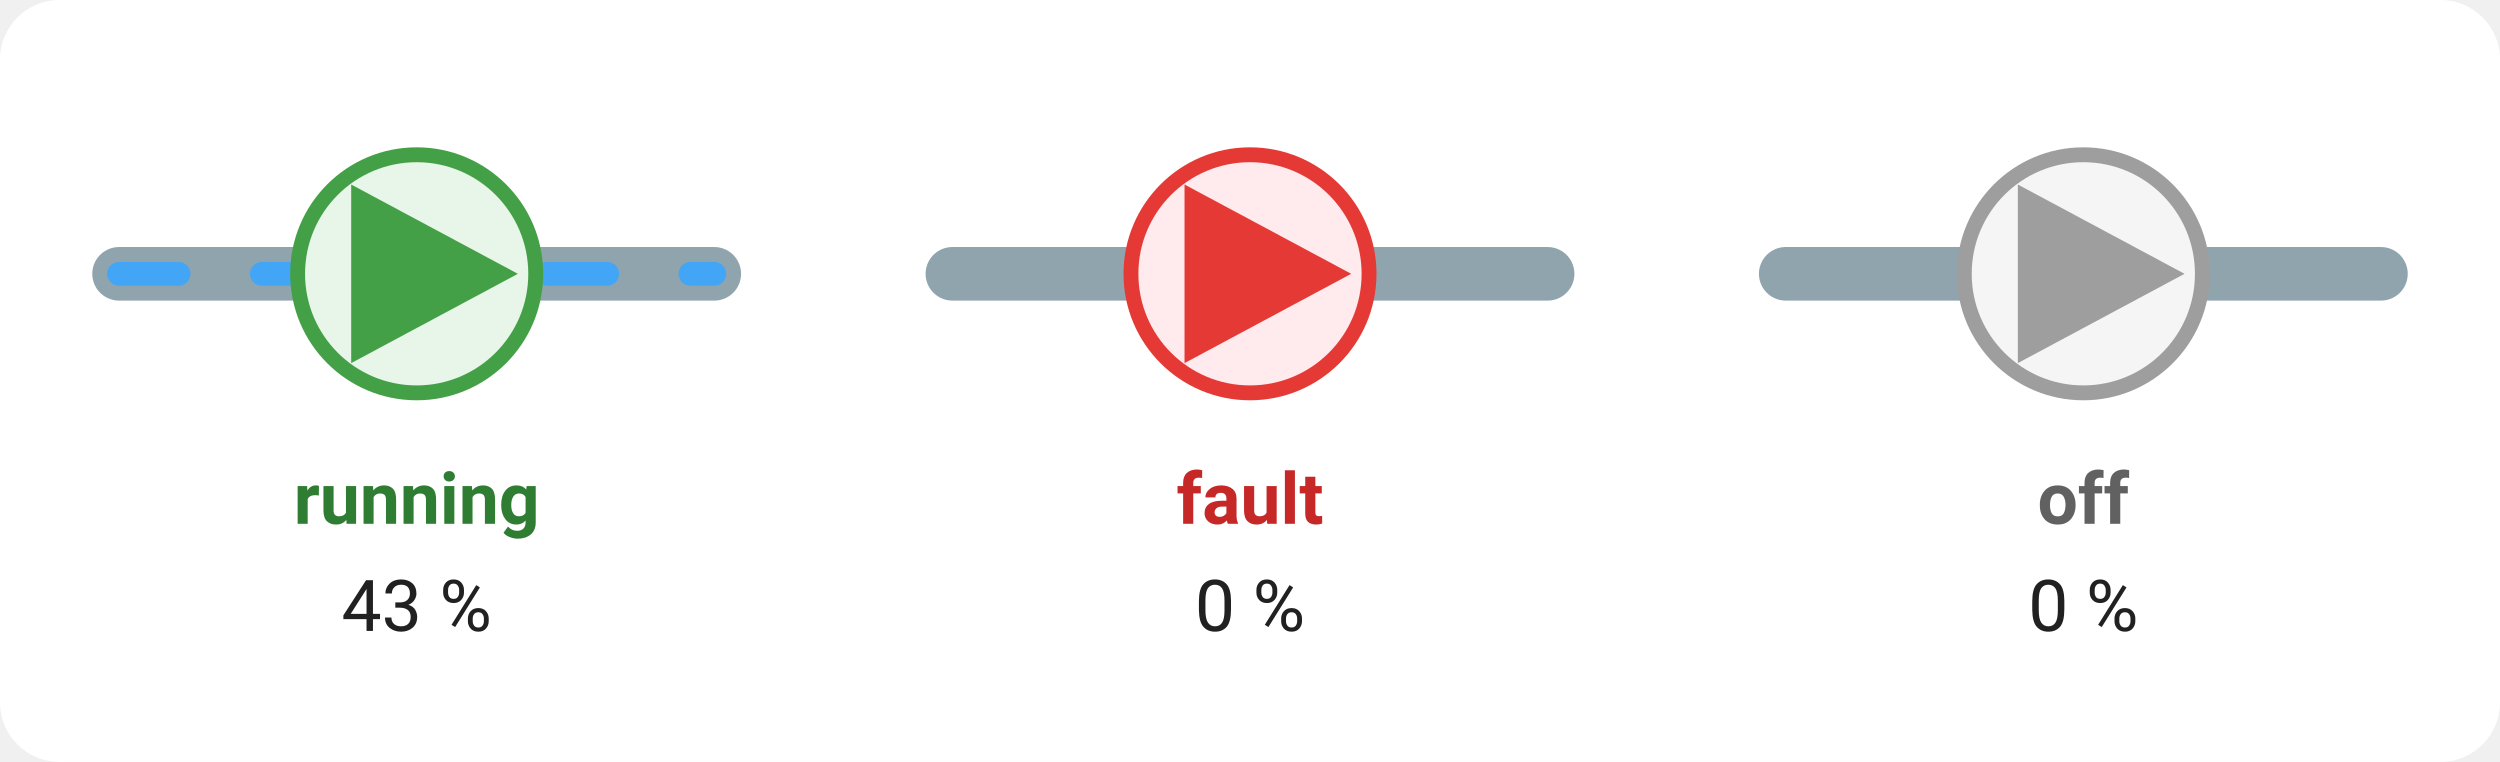
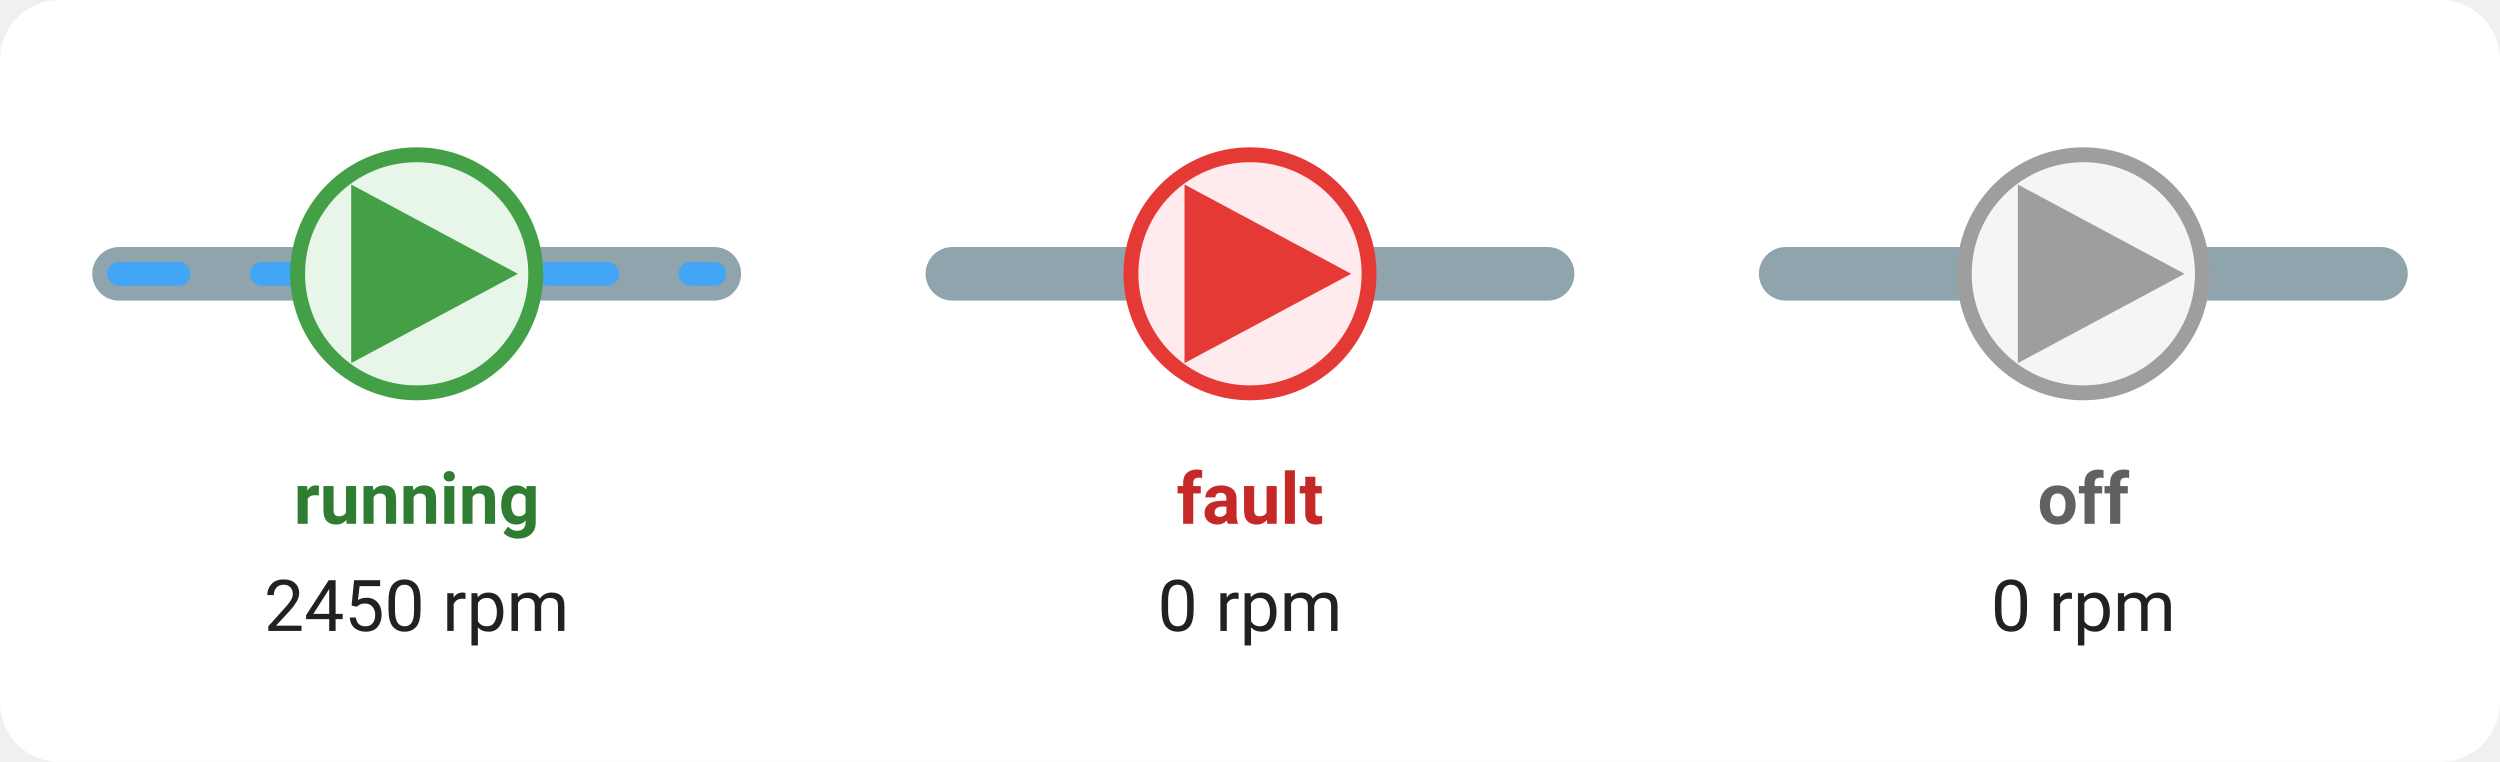
<svg xmlns="http://www.w3.org/2000/svg" viewBox="0 0 420 128" width="420" height="128" font-family="Roboto, 'Segoe UI', Helvetica, Arial, sans-serif">
  <rect width="420" height="128" rx="10" fill="#ffffff" />
  <g transform="translate(70 46)">
    <path d="M-50 0 H50" stroke="#90a4ae" stroke-width="9" stroke-linecap="round" />
    <path d="M-50 0 H50" stroke="#42a5f5" stroke-width="4" stroke-dasharray="10 14" stroke-linecap="round">
      <animate attributeName="stroke-dashoffset" from="0" to="-48" dur="1.2s" repeatCount="indefinite" />
    </path>
    <circle r="20" fill="#e8f5e9" stroke="#43a047" stroke-width="2.5" />
    <polygon points="-11,-15 -11,15 17,0" fill="#43a047" />
    <text y="42" font-size="12" fill="#2e7d32" text-anchor="middle" font-weight="600">running</text>
-     <text y="60" font-size="12" fill="#212121" text-anchor="middle">43 %</text>
+     <text y="60" font-size="12" fill="#212121" text-anchor="middle">2450 rpm</text>
  </g>
  <g transform="translate(210 46)">
    <path d="M-50 0 H50" stroke="#90a4ae" stroke-width="9" stroke-linecap="round" />
    <circle r="20" fill="#ffebee" stroke="#e53935" stroke-width="2.5" />
    <polygon points="-11,-15 -11,15 17,0" fill="#e53935" />
    <text y="42" font-size="12" fill="#c62828" text-anchor="middle" font-weight="600">fault</text>
-     <text y="60" font-size="12" fill="#212121" text-anchor="middle">0 %</text>
+     <text y="60" font-size="12" fill="#212121" text-anchor="middle">0 rpm</text>
  </g>
  <g transform="translate(350 46)">
    <path d="M-50 0 H50" stroke="#90a4ae" stroke-width="9" stroke-linecap="round" />
    <circle r="20" fill="#f5f5f5" stroke="#9e9e9e" stroke-width="2.5" />
    <polygon points="-11,-15 -11,15 17,0" fill="#9e9e9e" />
    <text y="42" font-size="12" fill="#616161" text-anchor="middle" font-weight="600">off</text>
-     <text y="60" font-size="12" fill="#212121" text-anchor="middle">0 %</text>
+     <text y="60" font-size="12" fill="#212121" text-anchor="middle">0 rpm</text>
  </g>
</svg>
